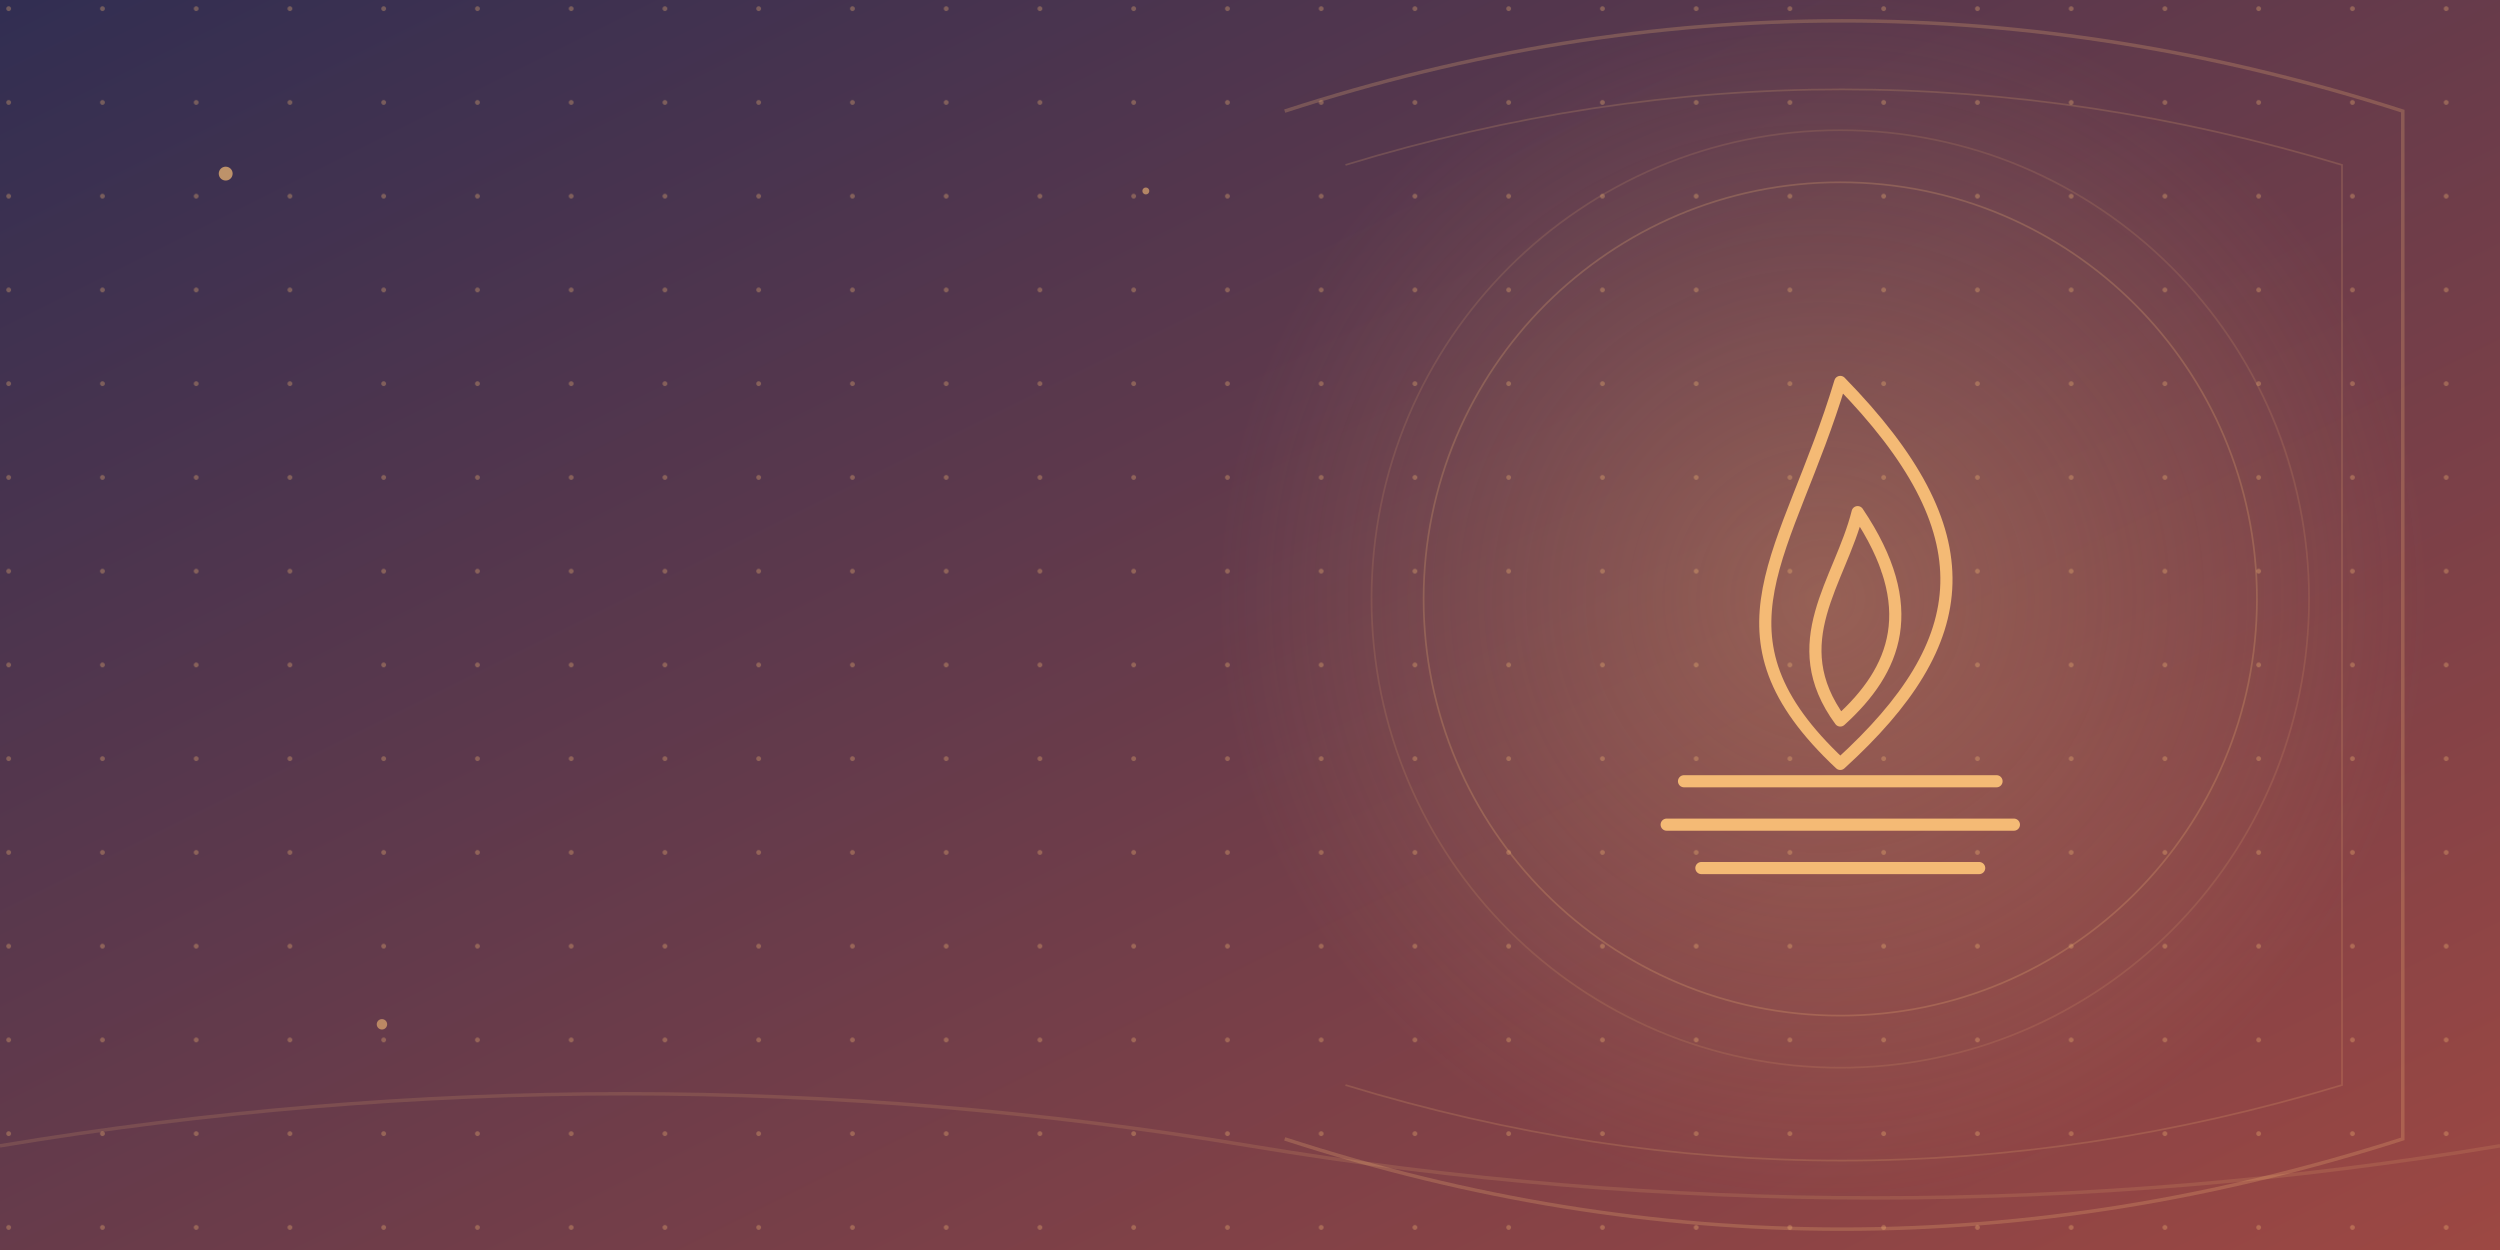
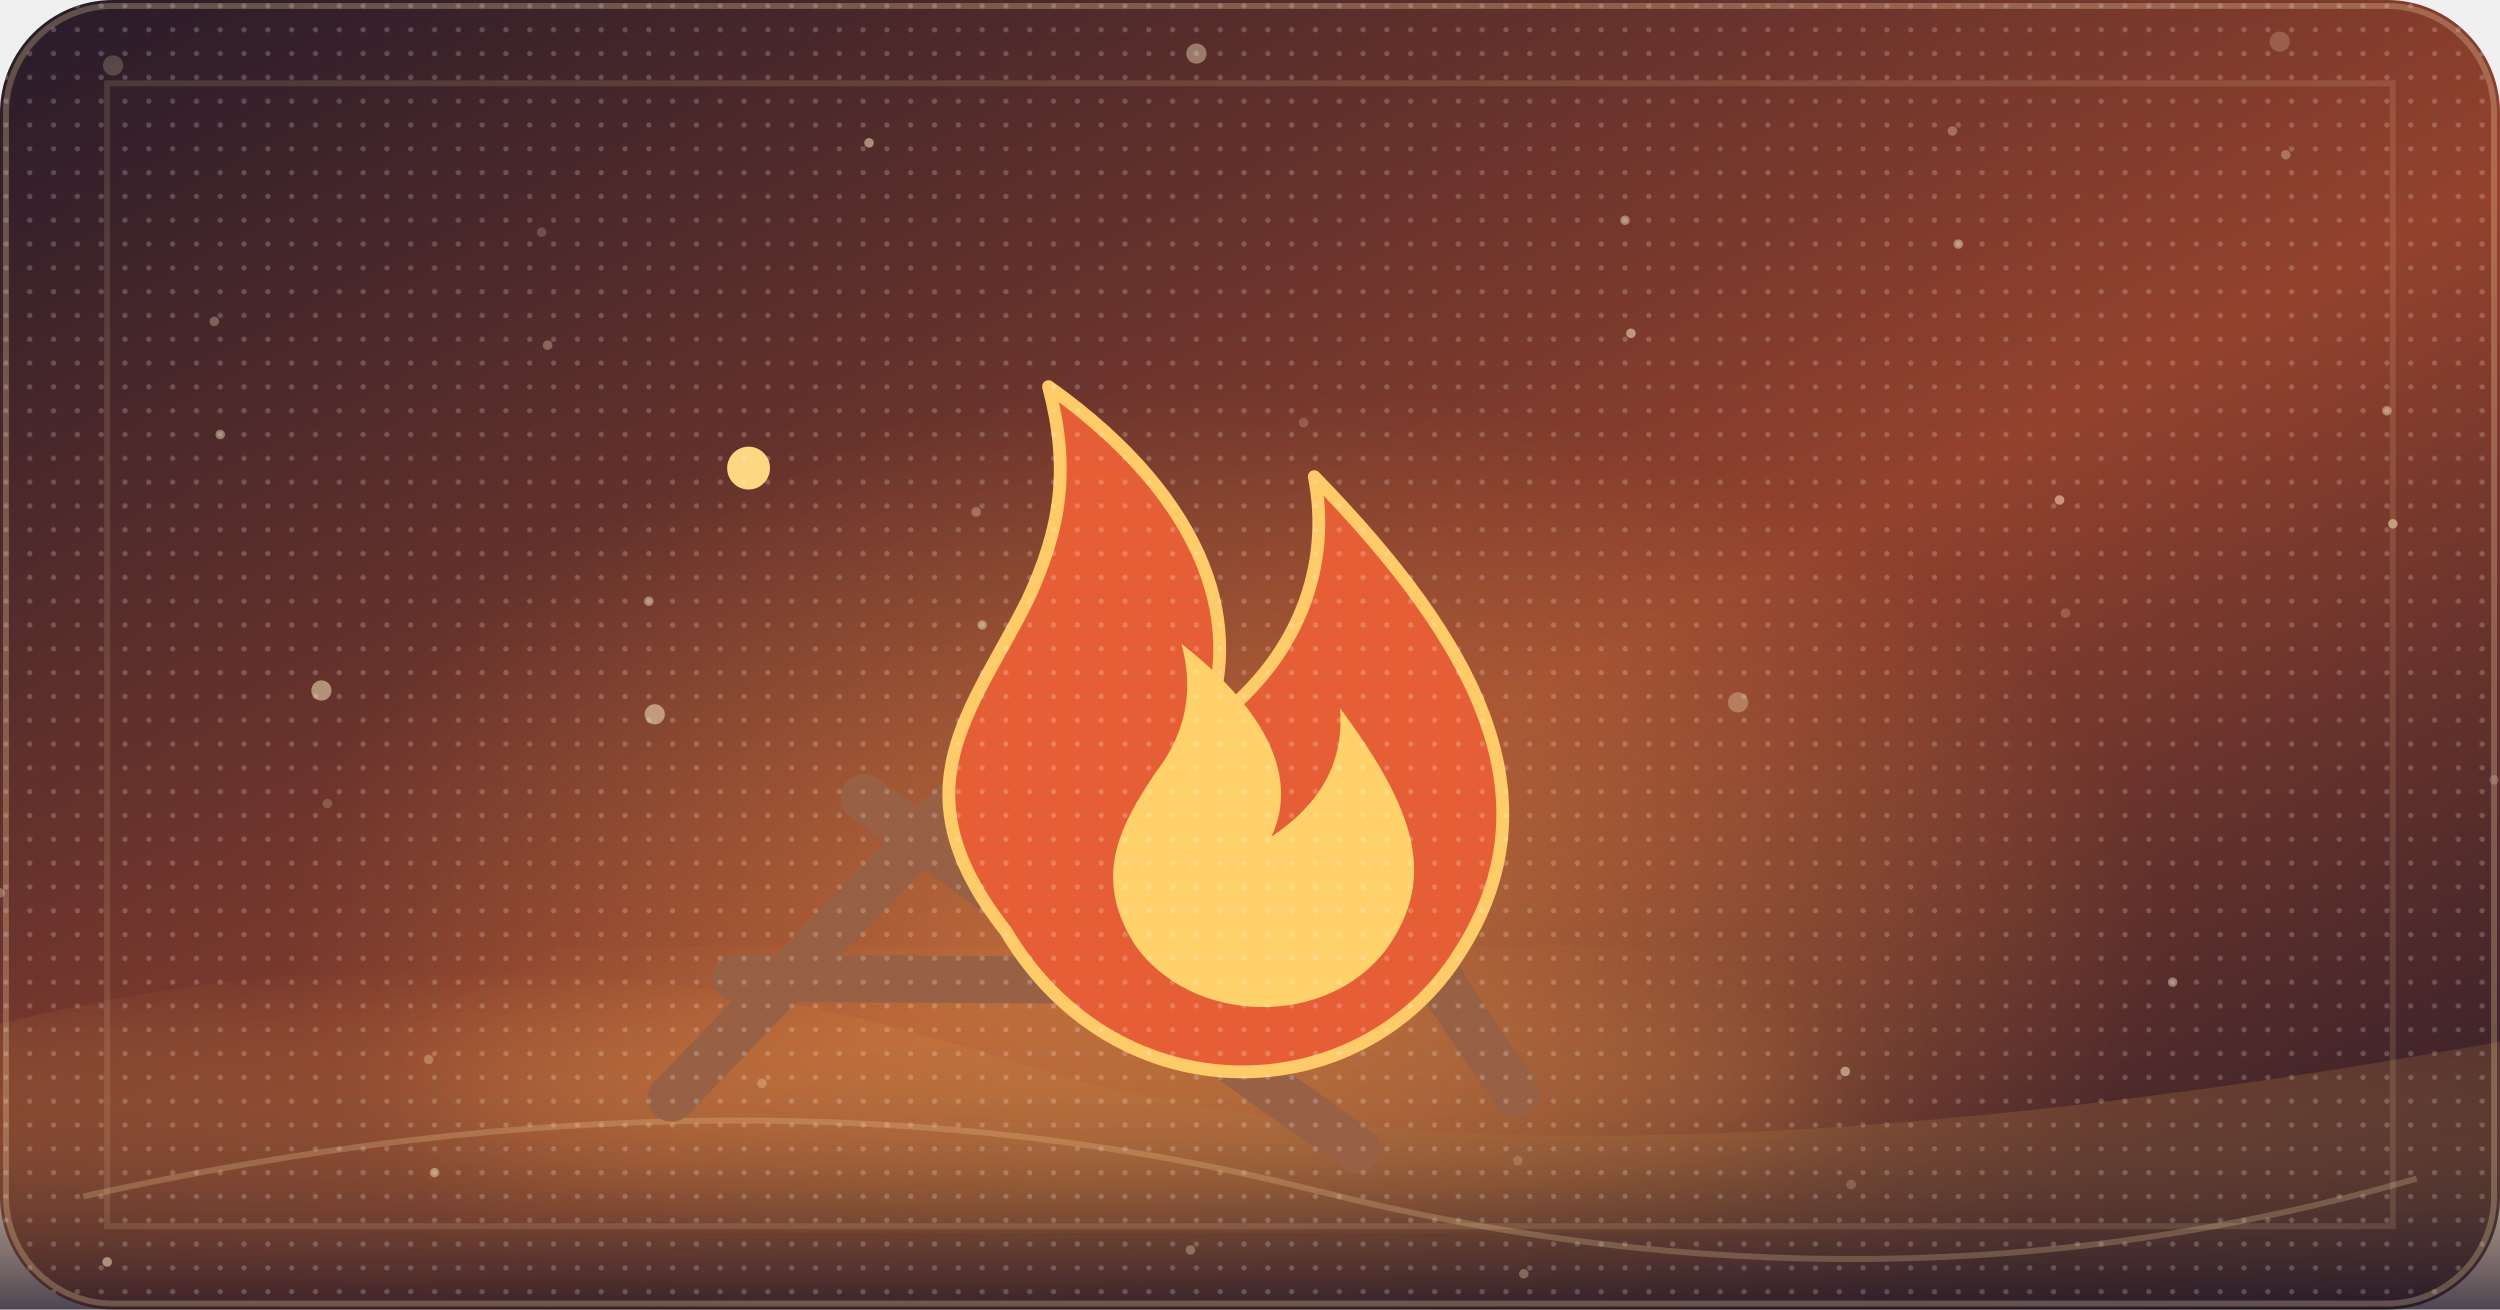
- <svg xmlns="http://www.w3.org/2000/svg" viewBox="0 0 1440 720" role="img" aria-label="Lohri festival artwork">
+ <svg xmlns="http://www.w3.org/2000/svg" viewBox="0 0 420 220" role="img" aria-label="Lohri festival artwork">
  <defs>
-     <linearGradient id="bg" x2="1" y2="1">
-       <stop stop-color="#312e52" />
-       <stop offset="1" stop-color="#9d4843" />
+     <linearGradient id="bg" x1="0" y1="0" x2="1" y2="1">
+       <stop stop-color="#261b29" />
+       <stop offset=".57" stop-color="#93422d" />
+       <stop offset="1" stop-color="#261b29" />
    </linearGradient>
-     <radialGradient id="glow">
-       <stop stop-color="#f4ba75" stop-opacity=".28" />
-       <stop offset="1" stop-color="#f4ba75" stop-opacity="0" />
+     <radialGradient id="halo">
+       <stop stop-color="#f6a24c" stop-opacity=".48" />
+       <stop offset="1" stop-color="#f6a24c" stop-opacity="0" />
    </radialGradient>
-     <pattern id="dots" width="54" height="54" patternUnits="userSpaceOnUse">
-       <circle cx="5" cy="5" r="1.4" fill="#f4ba75" opacity=".32" />
+     <linearGradient id="ground" x1="0" y1="0" x2="0" y2="1">
+       <stop stop-color="#f6a24c" stop-opacity="0" />
+       <stop offset="1" stop-color="#261b29" stop-opacity=".8" />
+     </linearGradient>
+     <filter id="glow">
+       <feGaussianBlur stdDeviation="9" />
+     </filter>
+     <pattern id="grain" width="4" height="4" patternUnits="userSpaceOnUse">
+       <circle cx="1" cy="1" r=".45" fill="#fff" opacity=".2" />
    </pattern>
  </defs>
-   <rect width="1440" height="720" fill="url(#bg)" />
-   <rect width="1440" height="720" fill="url(#dots)" />
-   <circle cx="1050" cy="345" r="350" fill="url(#glow)" />
-   <circle cx="1060" cy="345" r="240" fill="none" stroke="#f4ba75" opacity=".22" />
-   <circle cx="1060" cy="345" r="270" fill="none" stroke="#f4ba75" opacity=".13" />
-   <path d="M740 64 Q1060 -40 1384 64 V656 Q1060 760 740 656" fill="none" stroke="#f4ba75" stroke-width="2" opacity=".24" />
-   <path d="M775 95 Q1060 8 1349 95 V625 Q1060 712 775 625" fill="none" stroke="#f4ba75" opacity=".18" />
-   <g transform="translate(1060 345)" fill="none" stroke="#f4ba75" stroke-width="7" stroke-linecap="round" stroke-linejoin="round">
-     <path d="M-90 105 L90 105 M-100 130 L100 130 M-80 155 L80 155" />
-     <path d="M0 95 C-80 20 -30 -25 0 -125 C85 -38 78 24 0 95Z" />
-     <path d="M0 70 C-33 25 0 -10 10 -50 C47 5 32 41 0 70Z" />
+   <rect width="420" height="220" rx="19" fill="url(#bg)" />
+   <ellipse cx="205" cy="157" rx="156" ry="92" fill="url(#halo)" />
+   <path d="M0 172Q85 151 169 178t251-3v45H0Z" fill="url(#ground)" />
+   <path d="M14 201Q126 176 221 200t185-2" fill="none" stroke="#ffe5ac" stroke-opacity=".22" />
+   <path d="M18 14h384v192H18z" fill="none" stroke="#ffe5ac" stroke-opacity=".13" rx="17" />
+   <circle cx="19" cy="11" r="1.7" fill="#fff2c8" opacity=".2" />
+   <circle cx="92" cy="58" r="0.8" fill="#fff2c8" opacity=".3" />
+   <circle cx="165" cy="105" r="0.8" fill="#fff2c8" opacity=".4" />
+   <circle cx="238" cy="152" r="0.8" fill="#fff2c8" opacity=".5" />
+   <circle cx="311" cy="199" r="0.8" fill="#fff2c8" opacity=".2" />
+   <circle cx="384" cy="26" r="0.8" fill="#fff2c8" opacity=".3" />
+   <circle cx="37" cy="73" r="0.8" fill="#fff2c8" opacity=".4" />
+   <circle cx="110" cy="120" r="1.7" fill="#fff2c8" opacity=".5" />
+   <circle cx="183" cy="167" r="0.8" fill="#fff2c8" opacity=".2" />
+   <circle cx="256" cy="214" r="0.8" fill="#fff2c8" opacity=".3" />
+   <circle cx="329" cy="41" r="0.8" fill="#fff2c8" opacity=".4" />
+   <circle cx="402" cy="88" r="0.8" fill="#fff2c8" opacity=".5" />
+   <circle cx="55" cy="135" r="0.8" fill="#fff2c8" opacity=".2" />
+   <circle cx="128" cy="182" r="0.8" fill="#fff2c8" opacity=".3" />
+   <circle cx="201" cy="9" r="1.7" fill="#fff2c8" opacity=".4" />
+   <circle cx="274" cy="56" r="0.8" fill="#fff2c8" opacity=".5" />
+   <circle cx="347" cy="103" r="0.8" fill="#fff2c8" opacity=".2" />
+   <circle cx="0" cy="150" r="0.8" fill="#fff2c8" opacity=".3" />
+   <circle cx="73" cy="197" r="0.8" fill="#fff2c8" opacity=".4" />
+   <circle cx="146" cy="24" r="0.8" fill="#fff2c8" opacity=".5" />
+   <circle cx="219" cy="71" r="0.8" fill="#fff2c8" opacity=".2" />
+   <circle cx="292" cy="118" r="1.7" fill="#fff2c8" opacity=".3" />
+   <circle cx="365" cy="165" r="0.8" fill="#fff2c8" opacity=".4" />
+   <circle cx="18" cy="212" r="0.8" fill="#fff2c8" opacity=".5" />
+   <circle cx="91" cy="39" r="0.8" fill="#fff2c8" opacity=".2" />
+   <circle cx="164" cy="86" r="0.8" fill="#fff2c8" opacity=".3" />
+   <circle cx="237" cy="133" r="0.8" fill="#fff2c8" opacity=".4" />
+   <circle cx="310" cy="180" r="0.8" fill="#fff2c8" opacity=".5" />
+   <circle cx="383" cy="7" r="1.7" fill="#fff2c8" opacity=".2" />
+   <circle cx="36" cy="54" r="0.8" fill="#fff2c8" opacity=".3" />
+   <circle cx="109" cy="101" r="0.8" fill="#fff2c8" opacity=".4" />
+   <circle cx="182" cy="148" r="0.8" fill="#fff2c8" opacity=".5" />
+   <circle cx="255" cy="195" r="0.8" fill="#fff2c8" opacity=".2" />
+   <circle cx="328" cy="22" r="0.8" fill="#fff2c8" opacity=".3" />
+   <circle cx="401" cy="69" r="0.8" fill="#fff2c8" opacity=".4" />
+   <circle cx="54" cy="116" r="1.7" fill="#fff2c8" opacity=".5" />
+   <circle cx="127" cy="163" r="0.8" fill="#fff2c8" opacity=".2" />
+   <circle cx="200" cy="210" r="0.8" fill="#fff2c8" opacity=".3" />
+   <circle cx="273" cy="37" r="0.8" fill="#fff2c8" opacity=".4" />
+   <circle cx="346" cy="84" r="0.8" fill="#fff2c8" opacity=".5" />
+   <circle cx="419" cy="131" r="0.8" fill="#fff2c8" opacity=".2" />
+   <circle cx="72" cy="178" r="0.8" fill="#fff2c8" opacity=".3" />
+   <ellipse cx="190" cy="183" rx="118" ry="20" fill="#f6a24c" opacity=".18" filter="url(#glow)" />
+   <g transform="translate(48 -2) scale(.72)" stroke-linecap="round" stroke-linejoin="round">
+     <path d="M105 231 270 232m-135-43 115 82m-87-88-73 76m141-84 56 83" stroke="#986145" stroke-width="11" stroke-linecap="round" />
+     <path d="M168 220c-26-33-8-51 5-77 8-17 10-31 5-50 38 27 46 57 36 80 23-16 30-39 26-59 38 39 57 75 34 111-23 37-80 39-106-5Z" fill="#e65e36" stroke="#ffca68" stroke-width="3" />
+     <path d="M198 223c-10-16-3-28 5-40 7-9 9-19 6-30 18 14 28 30 21 45 12-8 17-18 16-30 17 23 23 39 11 56-14 19-46 18-59-1Z" fill="#ffd16a" />
+     <circle cx="108" cy="112" r="5" fill="#ffd682" />
  </g>
-   <path d="M0 660 Q360 600 720 660 T1440 660" fill="none" stroke="#f4ba75" opacity=".15" stroke-width="2" />
-   <circle cx="130" cy="100" r="4" fill="#f4ba75" opacity=".7" />
-   <circle cx="220" cy="590" r="3" fill="#f4ba75" opacity=".6" />
-   <circle cx="660" cy="110" r="2" fill="#f4ba75" opacity=".6" />
+   <rect width="420" height="220" rx="19" fill="url(#grain)" />
+   <rect x="1" y="1" width="418" height="218" rx="18" fill="none" stroke="#ffe5ac" stroke-opacity=".26" />
</svg>
